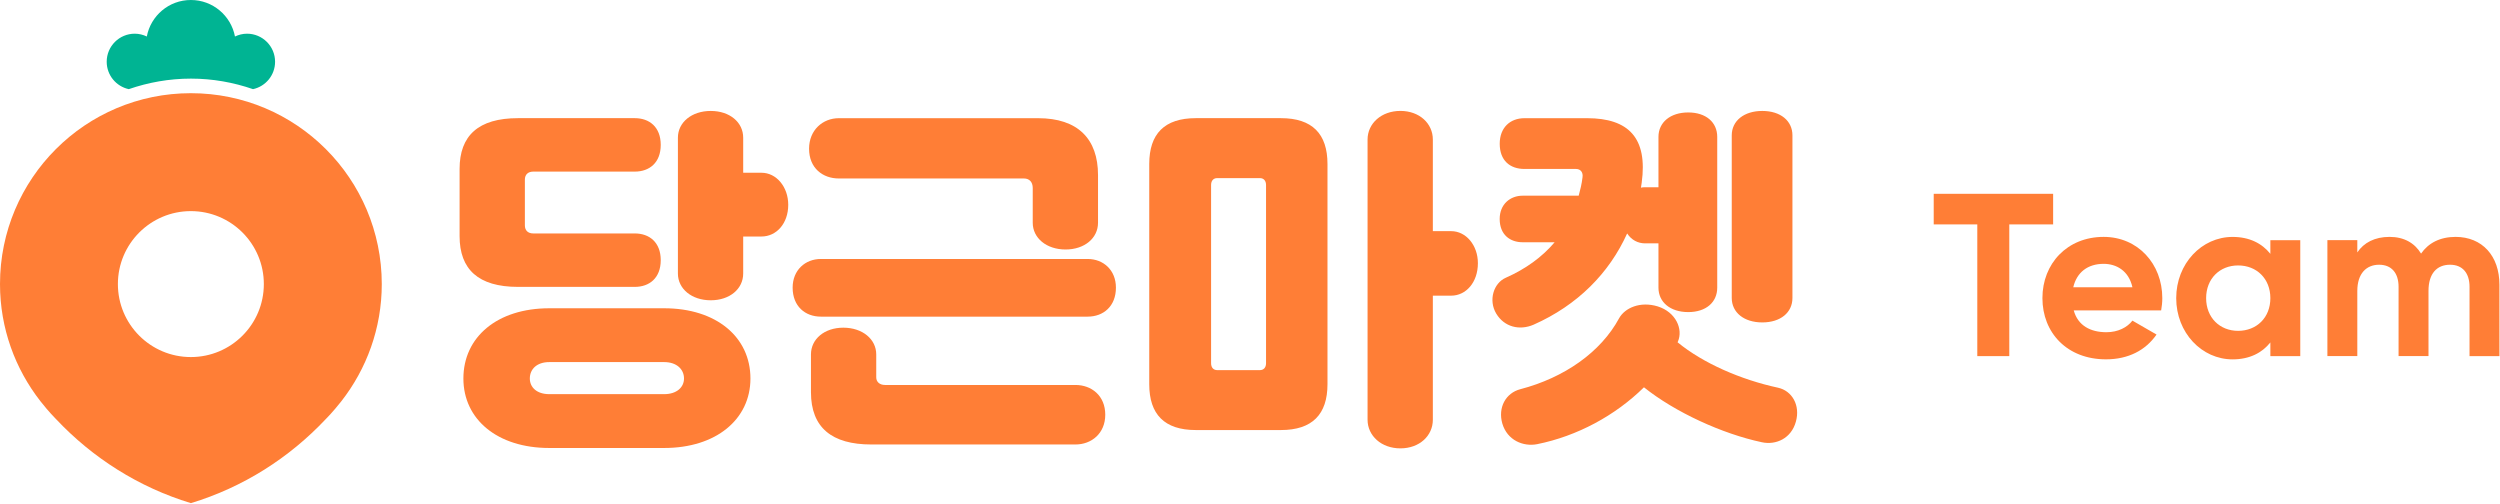
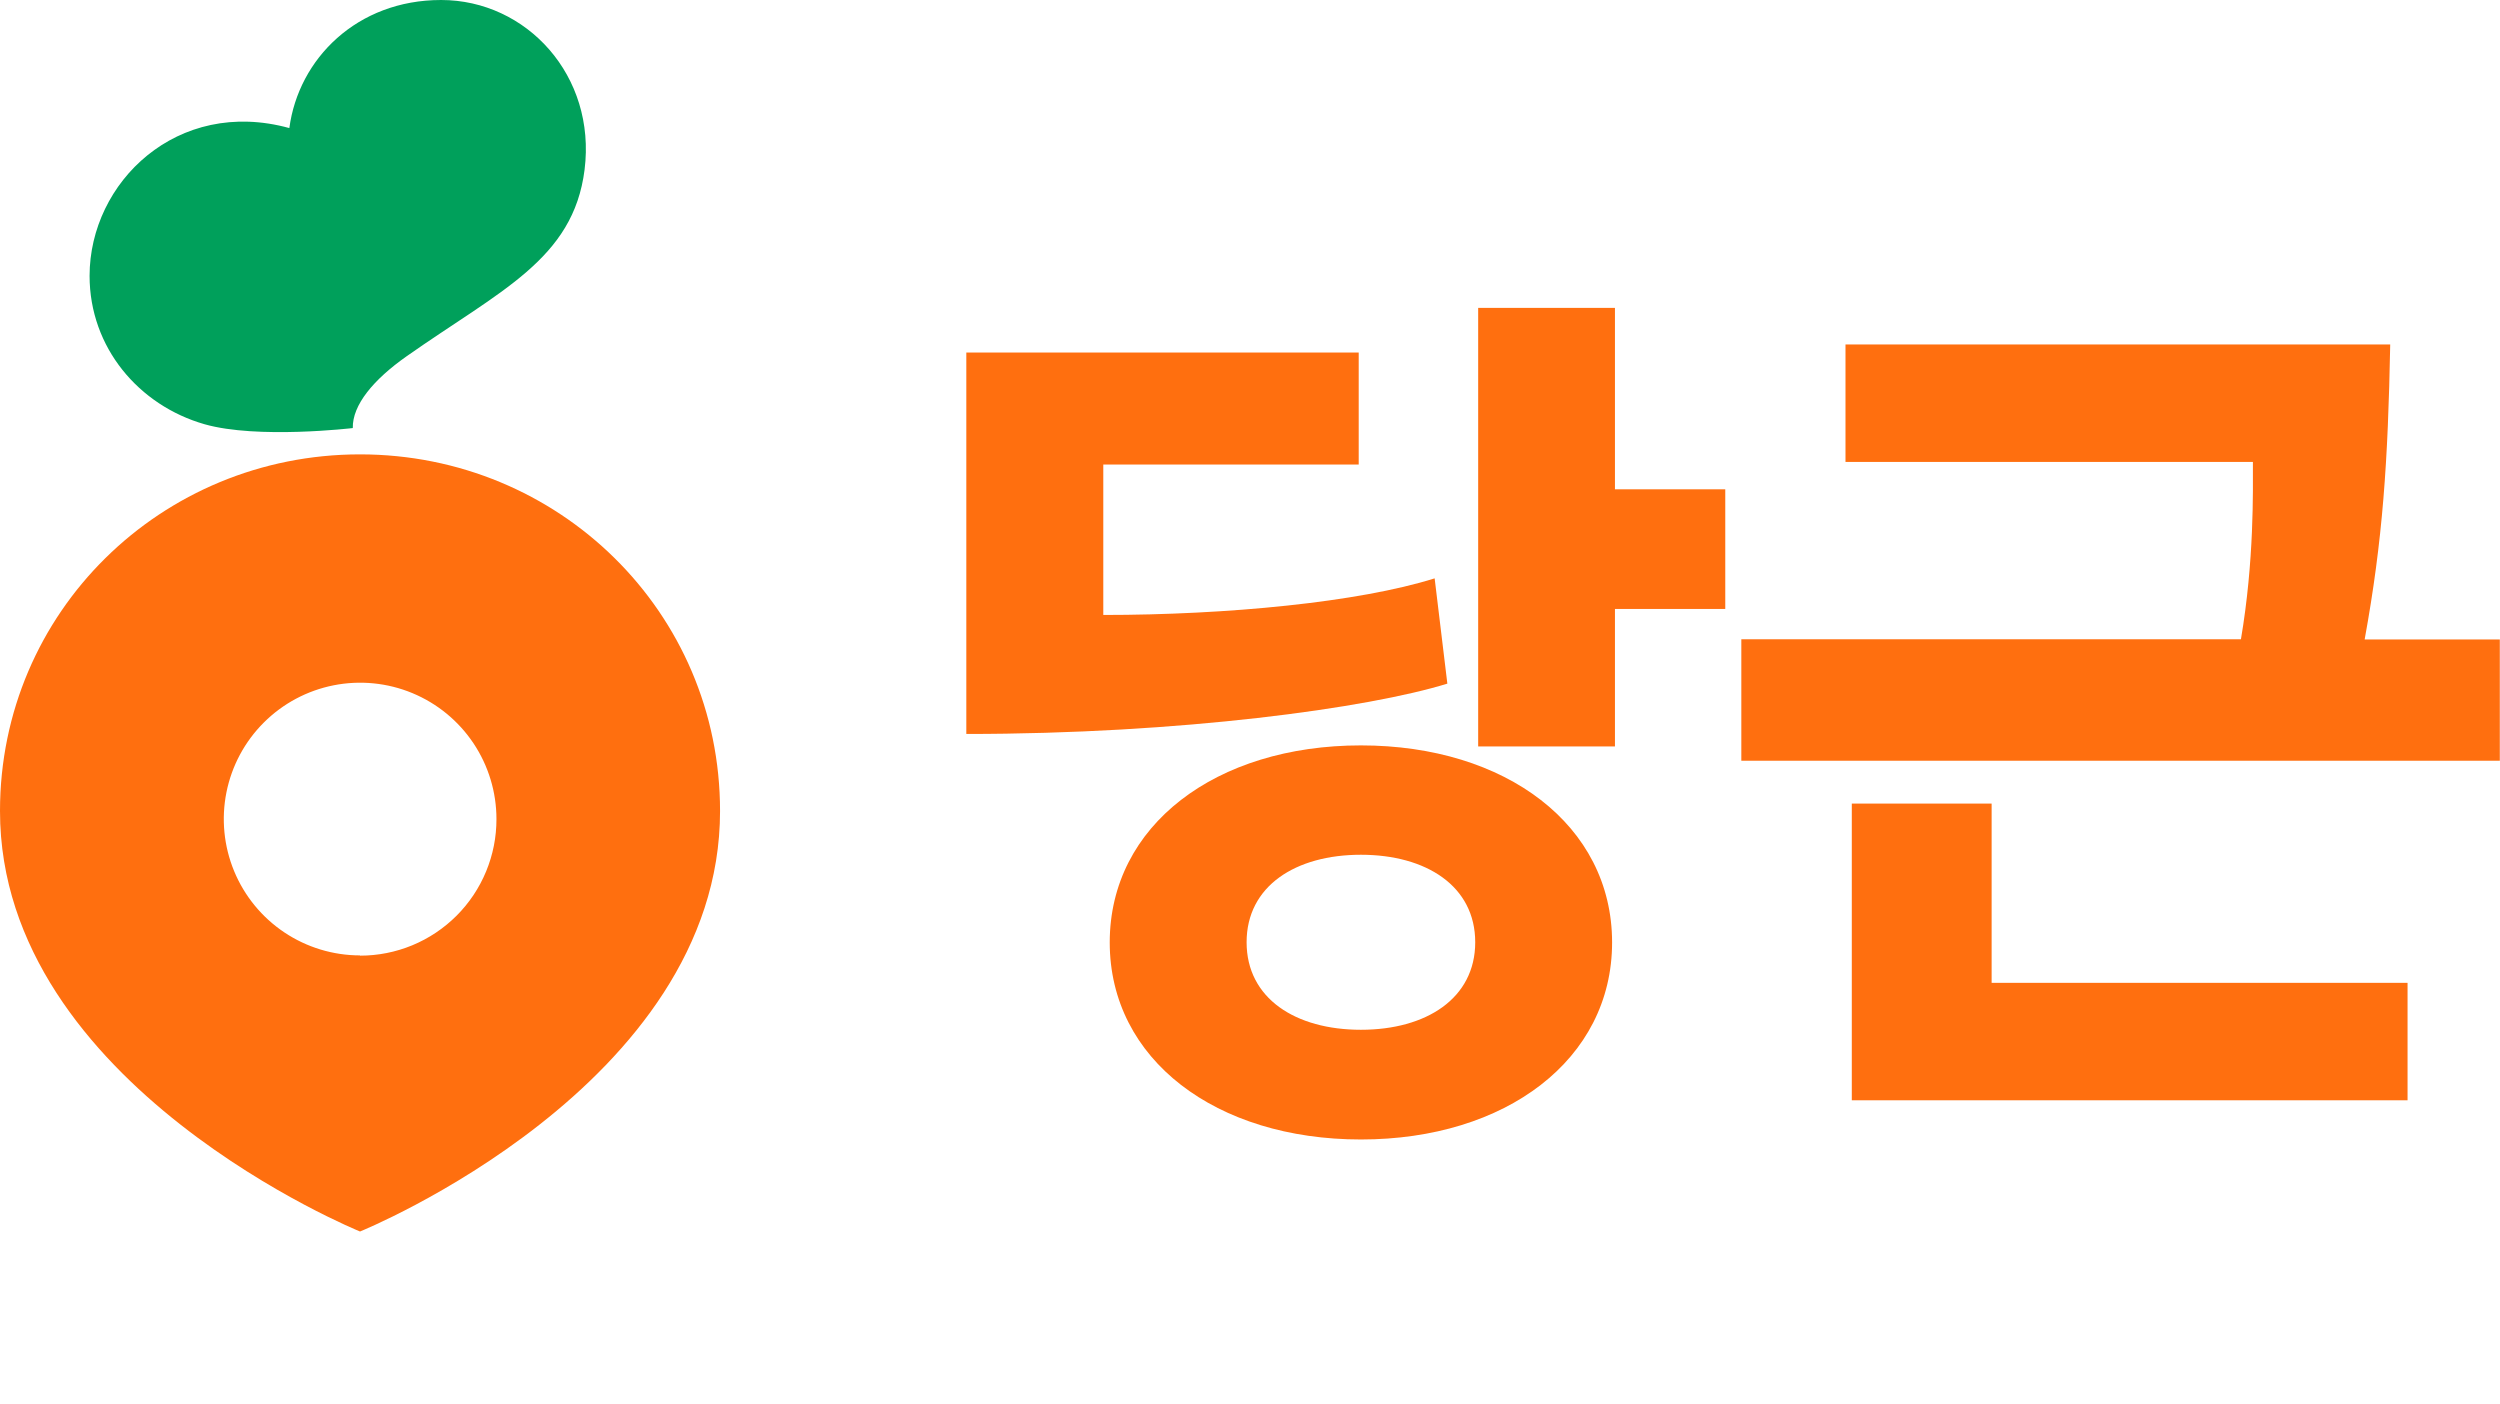
- <svg xmlns="http://www.w3.org/2000/svg" viewBox="0 0 159 32" fill="none">
-   <path d="M12.139 5.927C5.436 5.927 0 11.362 0 18.066C0 20.879 0.966 23.462 2.573 25.52C2.699 25.676 2.821 25.833 2.953 25.985C3.145 26.208 3.338 26.429 3.545 26.636C3.551 26.642 3.557 26.648 3.563 26.654C5.881 29.118 8.821 30.991 12.141 32C15.463 30.993 18.4 29.118 20.719 26.654C20.725 26.648 20.731 26.642 20.737 26.636C20.944 26.429 21.137 26.208 21.328 25.985C21.458 25.833 21.582 25.676 21.709 25.52C23.315 23.462 24.281 20.879 24.281 18.066C24.277 11.362 18.844 5.927 12.139 5.927ZM12.139 22.709C9.576 22.709 7.498 20.631 7.498 18.067C7.498 15.505 9.576 13.427 12.139 13.427C14.702 13.427 16.78 15.505 16.78 18.067C16.78 20.631 14.702 22.709 12.139 22.709Z" fill="#FF7E36" />
-   <path d="M16.092 5.67C16.894 5.495 17.495 4.783 17.495 3.927C17.495 2.942 16.697 2.143 15.711 2.143C15.435 2.143 15.177 2.21 14.944 2.322C14.692 1 13.535 0 12.139 0C10.743 0 9.588 1 9.337 2.322C9.105 2.21 8.846 2.143 8.57 2.143C7.585 2.143 6.786 2.942 6.786 3.927C6.786 4.781 7.387 5.495 8.19 5.67C9.43 5.242 10.757 5 12.143 5C13.529 5 14.852 5.242 16.092 5.67Z" fill="#00B493" />
-   <path d="M32.944 18.246H40.373C41.295 18.246 42.023 17.688 42.023 16.546C42.023 15.405 41.295 14.847 40.373 14.847H33.916C33.575 14.847 33.382 14.652 33.382 14.336V11.424C33.382 11.109 33.575 10.914 33.916 10.914H40.373C41.295 10.914 42.023 10.356 42.023 9.214C42.023 8.073 41.295 7.515 40.373 7.515H32.944C30.42 7.515 29.23 8.631 29.23 10.744V15.016C29.23 17.13 30.42 18.246 32.944 18.246Z" fill="#FF7E36" />
-   <path d="M42.241 19.606H34.935C31.633 19.606 29.472 21.428 29.472 24.074C29.472 26.672 31.633 28.492 34.935 28.492H42.241C45.542 28.492 47.728 26.671 47.728 24.074C47.728 21.426 45.544 19.606 42.241 19.606ZM42.241 25.068H34.935C34.134 25.068 33.697 24.63 33.697 24.072C33.697 23.488 34.132 23.029 34.935 23.029H42.241C43.042 23.029 43.503 23.49 43.503 24.072C43.503 24.63 43.042 25.068 42.241 25.068Z" fill="#FF7E36" />
-   <path d="M48.432 10.987H47.267V8.755C47.267 7.783 46.418 7.056 45.203 7.056C43.989 7.056 43.115 7.783 43.115 8.755V17.398C43.115 18.368 43.989 19.098 45.203 19.098C46.416 19.098 47.267 18.37 47.267 17.398V15.042H48.432C49.379 15.042 50.132 14.216 50.132 13.027C50.132 11.886 49.379 10.987 48.432 10.987Z" fill="#FF7E36" />
-   <path d="M69.177 20.138H52.208C51.213 20.138 50.412 19.484 50.412 18.293C50.412 17.177 51.213 16.471 52.208 16.471H69.177C70.173 16.471 70.973 17.175 70.973 18.293C70.973 19.484 70.173 20.138 69.177 20.138ZM65.682 14.167V11.959C65.682 11.57 65.463 11.351 65.124 11.351H53.35C52.33 11.351 51.457 10.697 51.457 9.459C51.457 8.27 52.33 7.517 53.35 7.517H66.023C68.546 7.517 69.834 8.828 69.834 11.134V14.169C69.834 15.14 68.984 15.868 67.769 15.868C66.555 15.868 65.682 15.139 65.682 14.167ZM55.729 22.542V23.999C55.729 24.29 55.948 24.484 56.287 24.484H68.4C69.42 24.484 70.295 25.164 70.295 26.376C70.295 27.565 69.42 28.269 68.4 28.269H55.412C52.912 28.269 51.577 27.2 51.577 24.943V22.54C51.577 21.568 52.427 20.84 53.642 20.84C54.856 20.844 55.729 21.572 55.729 22.542Z" fill="#FF7E36" />
-   <path d="M73.092 24.437V10.429C73.092 8.511 74.062 7.515 76.053 7.515H81.467C83.458 7.515 84.428 8.511 84.428 10.429V24.437C84.428 26.355 83.458 27.351 81.467 27.351H76.053C74.062 27.351 73.092 26.355 73.092 24.437ZM80.52 23.102V11.766C80.52 11.499 80.375 11.328 80.132 11.328H77.413C77.171 11.328 77.025 11.498 77.025 11.766V23.102C77.025 23.368 77.171 23.54 77.413 23.54H80.132C80.375 23.538 80.52 23.368 80.52 23.102ZM86.977 26.694V8.875C86.977 7.856 87.851 7.054 89.065 7.054C90.278 7.054 91.129 7.854 91.129 8.875V14.701H92.295C93.241 14.701 93.994 15.6 93.994 16.74C93.994 17.954 93.241 18.804 92.295 18.804H91.129V26.694C91.129 27.713 90.28 28.516 89.065 28.516C87.851 28.516 86.977 27.713 86.977 26.694Z" fill="#FF7E36" />
-   <path d="M104.629 11.91H105.478V8.706C105.478 7.783 106.231 7.152 107.371 7.152C108.51 7.152 109.216 7.783 109.216 8.706V18.295C109.216 19.218 108.512 19.849 107.371 19.849C106.229 19.849 105.478 19.218 105.478 18.295V15.478H104.629C104.167 15.478 103.755 15.259 103.487 14.847C102.345 17.373 100.333 19.411 97.539 20.649C96.64 21.038 95.67 20.795 95.161 19.946C94.651 19.096 94.992 18.004 95.768 17.665C97.03 17.107 98.075 16.353 98.876 15.407H96.837C96.06 15.407 95.38 14.946 95.38 13.927C95.38 12.98 96.06 12.446 96.837 12.446H100.405C100.502 12.081 100.601 11.693 100.648 11.281C100.697 10.965 100.526 10.746 100.236 10.746H96.959C96.037 10.746 95.382 10.212 95.382 9.144C95.382 8.124 96.037 7.517 96.959 7.517H100.94C103.586 7.517 104.8 8.779 104.412 11.62C104.388 11.716 104.388 11.839 104.364 11.935C104.459 11.91 104.53 11.91 104.629 11.91ZM112.057 28.127C109.534 27.593 106.523 26.209 104.556 24.632C102.734 26.428 100.307 27.739 97.758 28.25C96.882 28.419 95.863 28.007 95.548 26.939C95.256 25.919 95.766 24.997 96.689 24.754C99.481 24.027 101.811 22.4 102.976 20.239C103.341 19.585 104.311 19.147 105.429 19.486C106.594 19.851 107.055 20.943 106.716 21.72L106.693 21.769C108.319 23.104 110.723 24.149 113.077 24.657C113.976 24.853 114.51 25.773 114.218 26.818C113.926 27.883 112.954 28.321 112.057 28.127ZM110.139 18.95V8.609C110.139 7.687 110.916 7.056 112.081 7.056C113.246 7.056 113.999 7.687 113.999 8.609V18.952C113.999 19.875 113.246 20.506 112.081 20.506C110.916 20.506 110.139 19.873 110.139 18.95Z" fill="#FF7E36" />
-   <path d="M130.579 14.272H127.791V22.649H125.756V14.272H122.984V12.326H130.579V14.272Z" fill="#FF7E36" />
-   <path d="M133.97 21.129C134.707 21.129 135.297 20.819 135.622 20.392L137.156 21.277C136.462 22.28 135.358 22.854 133.94 22.854C131.462 22.854 129.898 21.159 129.898 18.96C129.898 16.762 131.476 15.066 133.792 15.066C135.975 15.066 137.522 16.791 137.522 18.96C137.522 19.24 137.493 19.491 137.449 19.741H131.89C132.156 20.717 132.966 21.129 133.97 21.129ZM135.622 18.268C135.385 17.206 134.589 16.78 133.792 16.78C132.775 16.78 132.081 17.326 131.86 18.268H135.622Z" fill="#FF7E36" />
-   <path d="M146.297 15.275V22.649H144.395V21.779C143.864 22.444 143.068 22.856 141.991 22.856C140.03 22.856 138.407 21.16 138.407 18.962C138.407 16.764 140.03 15.068 141.991 15.068C143.068 15.068 143.864 15.48 144.395 16.145V15.275H146.297ZM144.395 18.962C144.395 17.724 143.525 16.882 142.344 16.882C141.179 16.882 140.31 17.722 140.31 18.962C140.31 20.202 141.179 21.042 142.344 21.042C143.525 21.04 144.395 20.2 144.395 18.962Z" fill="#FF7E36" />
-   <path d="M158.964 18.107V22.649H157.062V18.239C157.062 17.369 156.62 16.837 155.824 16.837C154.984 16.837 154.452 17.397 154.452 18.503V22.647H152.549V18.239C152.549 17.369 152.107 16.837 151.311 16.837C150.501 16.837 149.925 17.397 149.925 18.503V22.647H148.022V15.273H149.925V16.054C150.337 15.435 151.031 15.066 151.975 15.066C152.89 15.066 153.568 15.449 153.98 16.129C154.438 15.465 155.175 15.066 156.177 15.066C157.858 15.068 158.964 16.263 158.964 18.107Z" fill="#FF7E36" />
+ <svg xmlns="http://www.w3.org/2000/svg" style="height: 36px;" viewBox="0 0 203 114" fill="none">
+   <path d="M29.234 36.895C13.089 36.895 0 49.695 0 65.855C0 88.183 29.318 100.03 29.234 99.998C29.154 100.03 58.468 88.183 58.468 65.855C58.468 49.707 45.379 36.895 29.234 36.895ZM29.234 77.579C27.045 77.577 24.905 76.926 23.086 75.709C21.267 74.491 19.849 72.761 19.012 70.737C18.176 68.714 17.958 66.488 18.386 64.341C18.815 62.193 19.87 60.221 21.419 58.674C22.968 57.126 24.941 56.073 27.088 55.647C29.235 55.221 31.461 55.441 33.483 56.28C35.505 57.119 37.233 58.538 38.449 60.359C39.664 62.181 40.313 64.321 40.312 66.511C40.315 67.967 40.03 69.409 39.474 70.755C38.919 72.101 38.103 73.324 37.074 74.354C36.045 75.384 34.822 76.201 33.477 76.758C32.132 77.314 30.69 77.6 29.234 77.599V77.579Z" fill="#FF6F0F" />
+   <path d="M35.817 0C28.994 0 24.243 4.768 23.495 10.4C14.401 7.888 7.274 14.8 7.274 22.4C7.274 28.219 11.274 32.919 16.605 34.447C20.904 35.675 28.646 34.759 28.646 34.759C28.606 32.879 30.338 30.815 33.009 28.935C40.608 23.591 46.551 21.072 47.467 13.784C48.426 6.16 42.767 0 35.817 0Z" fill="#00A05B" />
+   <path d="M116.493 46.963C110.319 48.903 99.629 49.935 89.587 49.935V37.719H110.327V28.623H78.465V59.598C95.889 59.598 111.102 57.498 117.525 55.511L116.493 46.963Z" fill="#FF6F0F" />
+   <path d="M131.134 25H120.028V60.611H131.134V49.447H140.092V39.732H131.134V25Z" fill="#FF6F0F" />
+   <path d="M110.506 60.526C98.741 60.526 90.11 67.01 90.11 76.526C90.11 86.042 98.749 92.526 110.506 92.526C122.264 92.526 130.902 86.038 130.902 76.526C130.902 67.014 122.272 60.526 110.506 60.526ZM110.506 83.618C105.203 83.618 101.224 81.074 101.224 76.51C101.224 71.946 105.203 69.406 110.506 69.406C115.809 69.406 119.788 71.95 119.788 76.51C119.788 81.07 115.813 83.618 110.506 83.618Z" fill="#FF6F0F" />
+   <path d="M161.72 65.251H150.366V89.343H195.493V79.807H161.72V65.251Z" fill="#FF6F0F" />
+   <path d="M194.086 27.972H149.854V37.508H182.936C182.936 39.876 183.048 45.507 181.964 51.907H141.396V61.771H202.984V51.923H192.01C193.482 43.835 193.902 37.532 194.086 27.972Z" fill="#FF6F0F" />
</svg>
